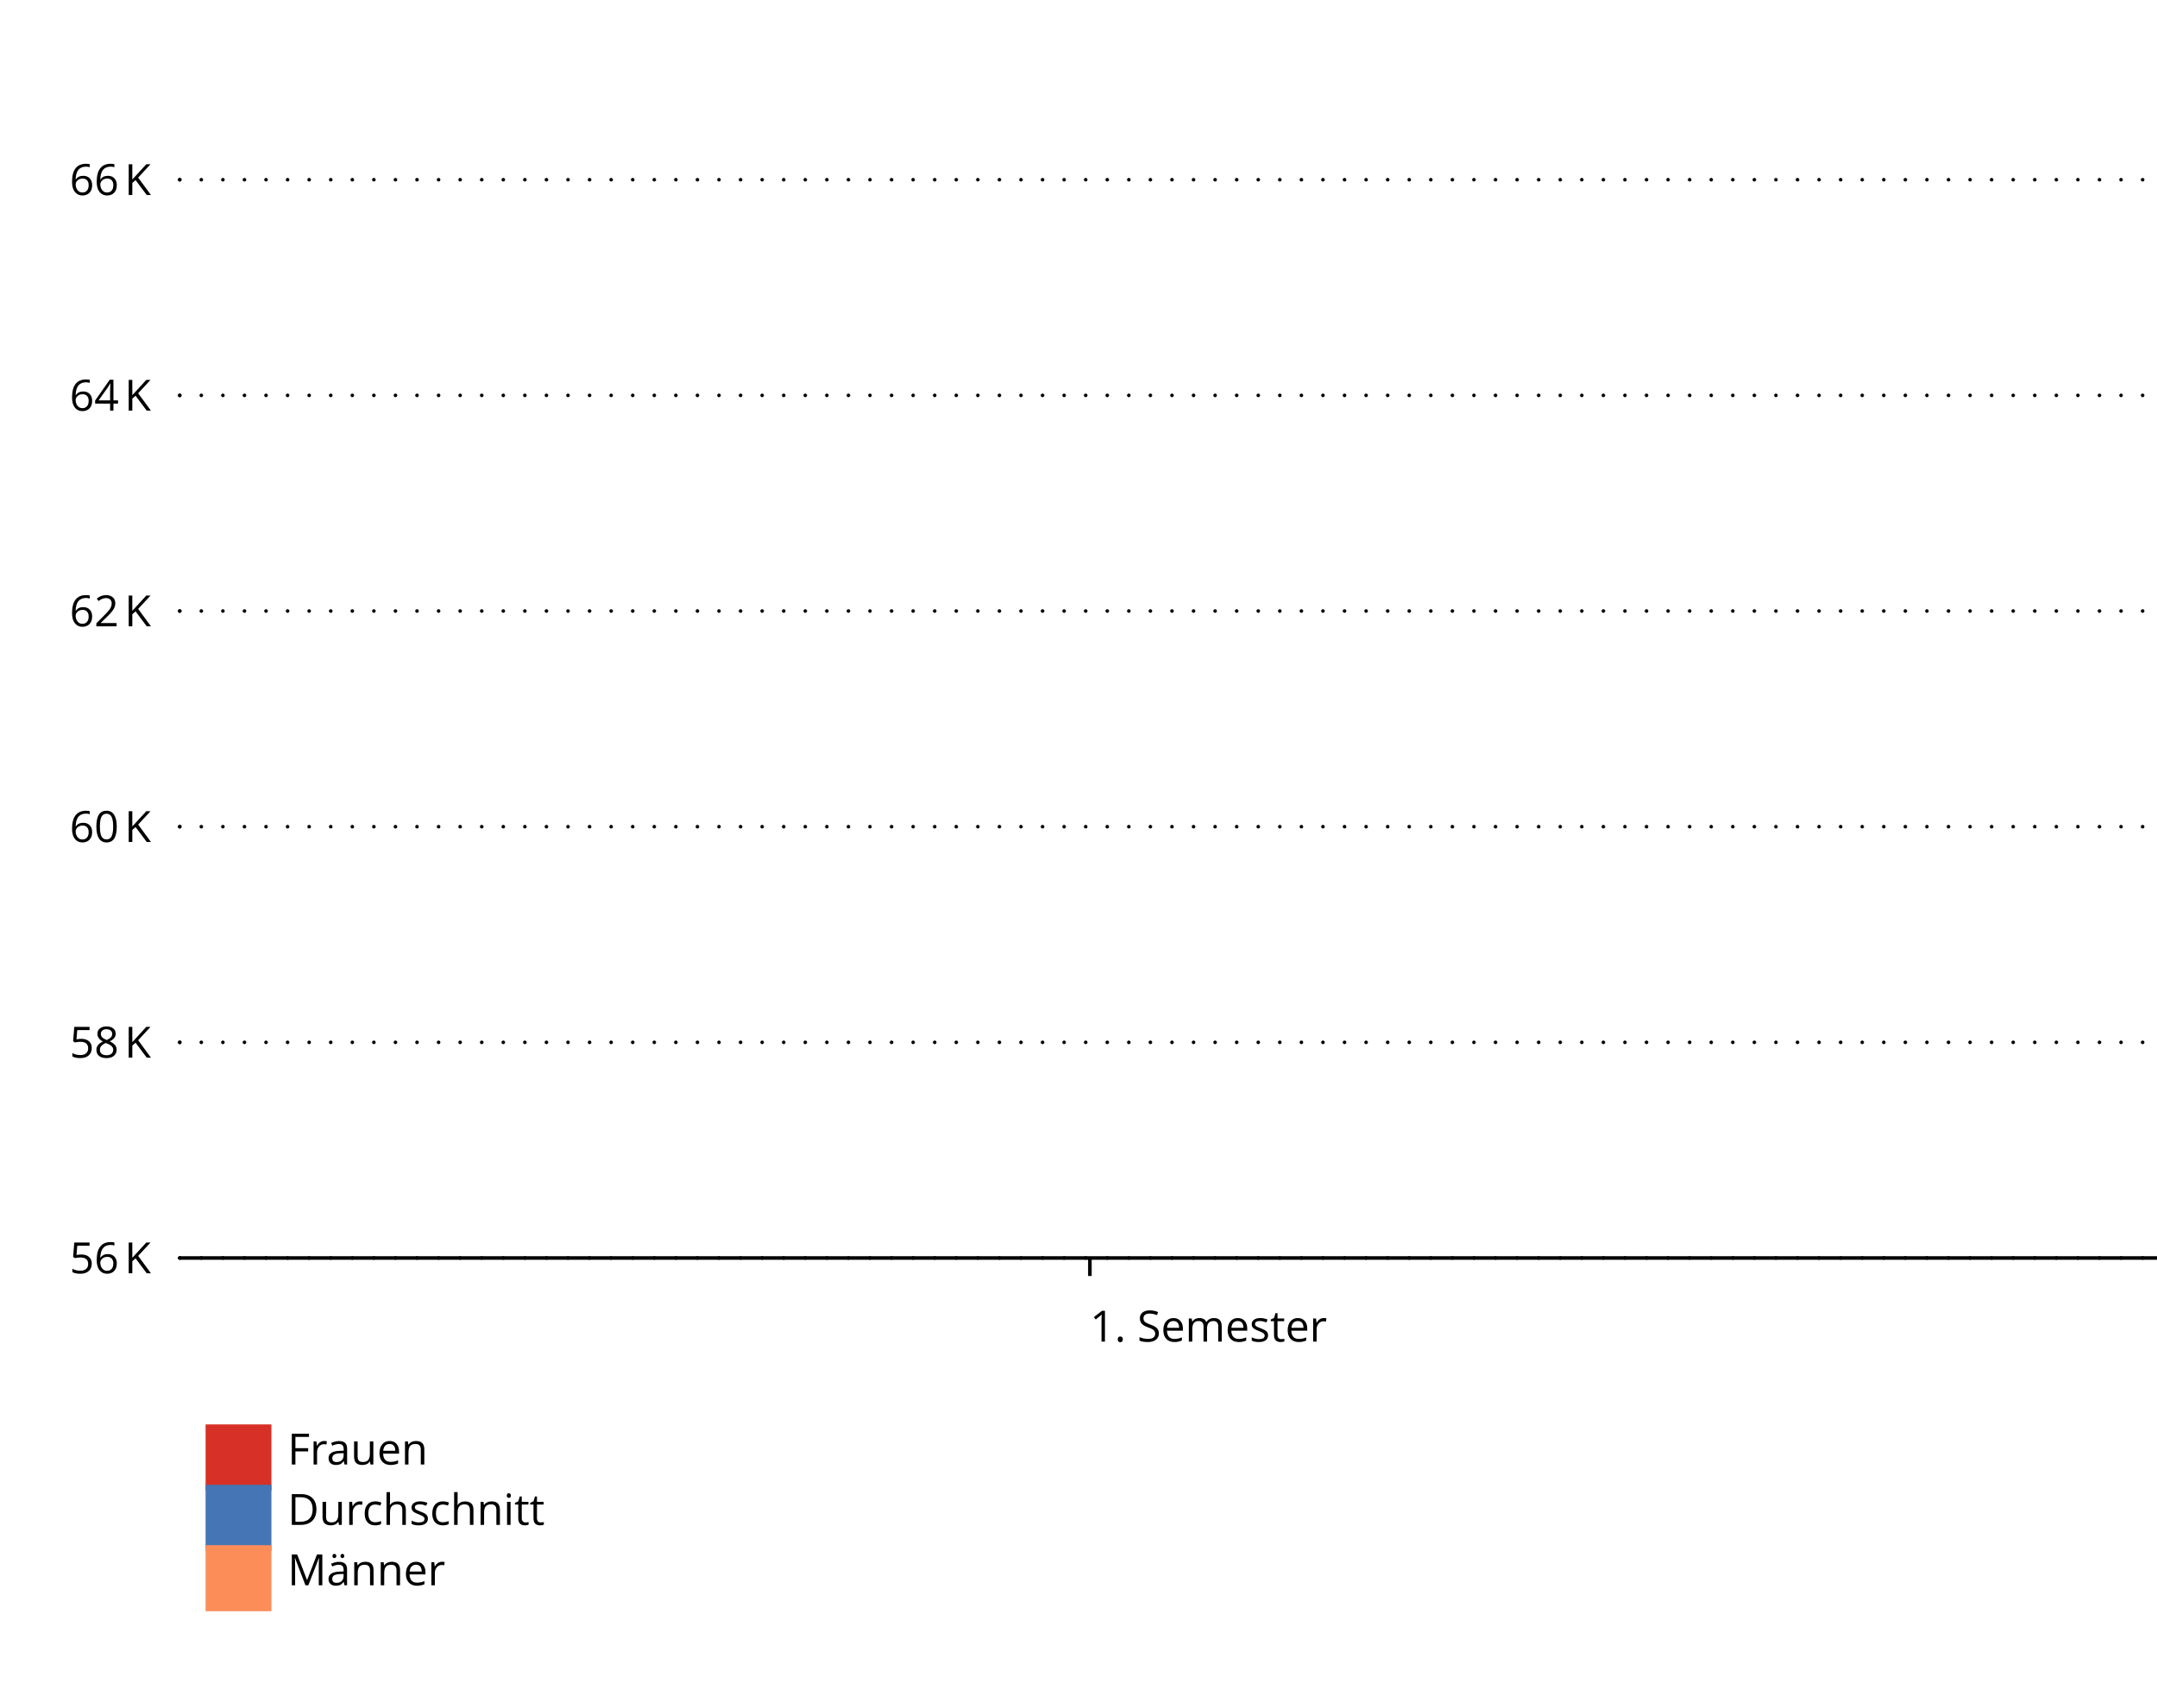
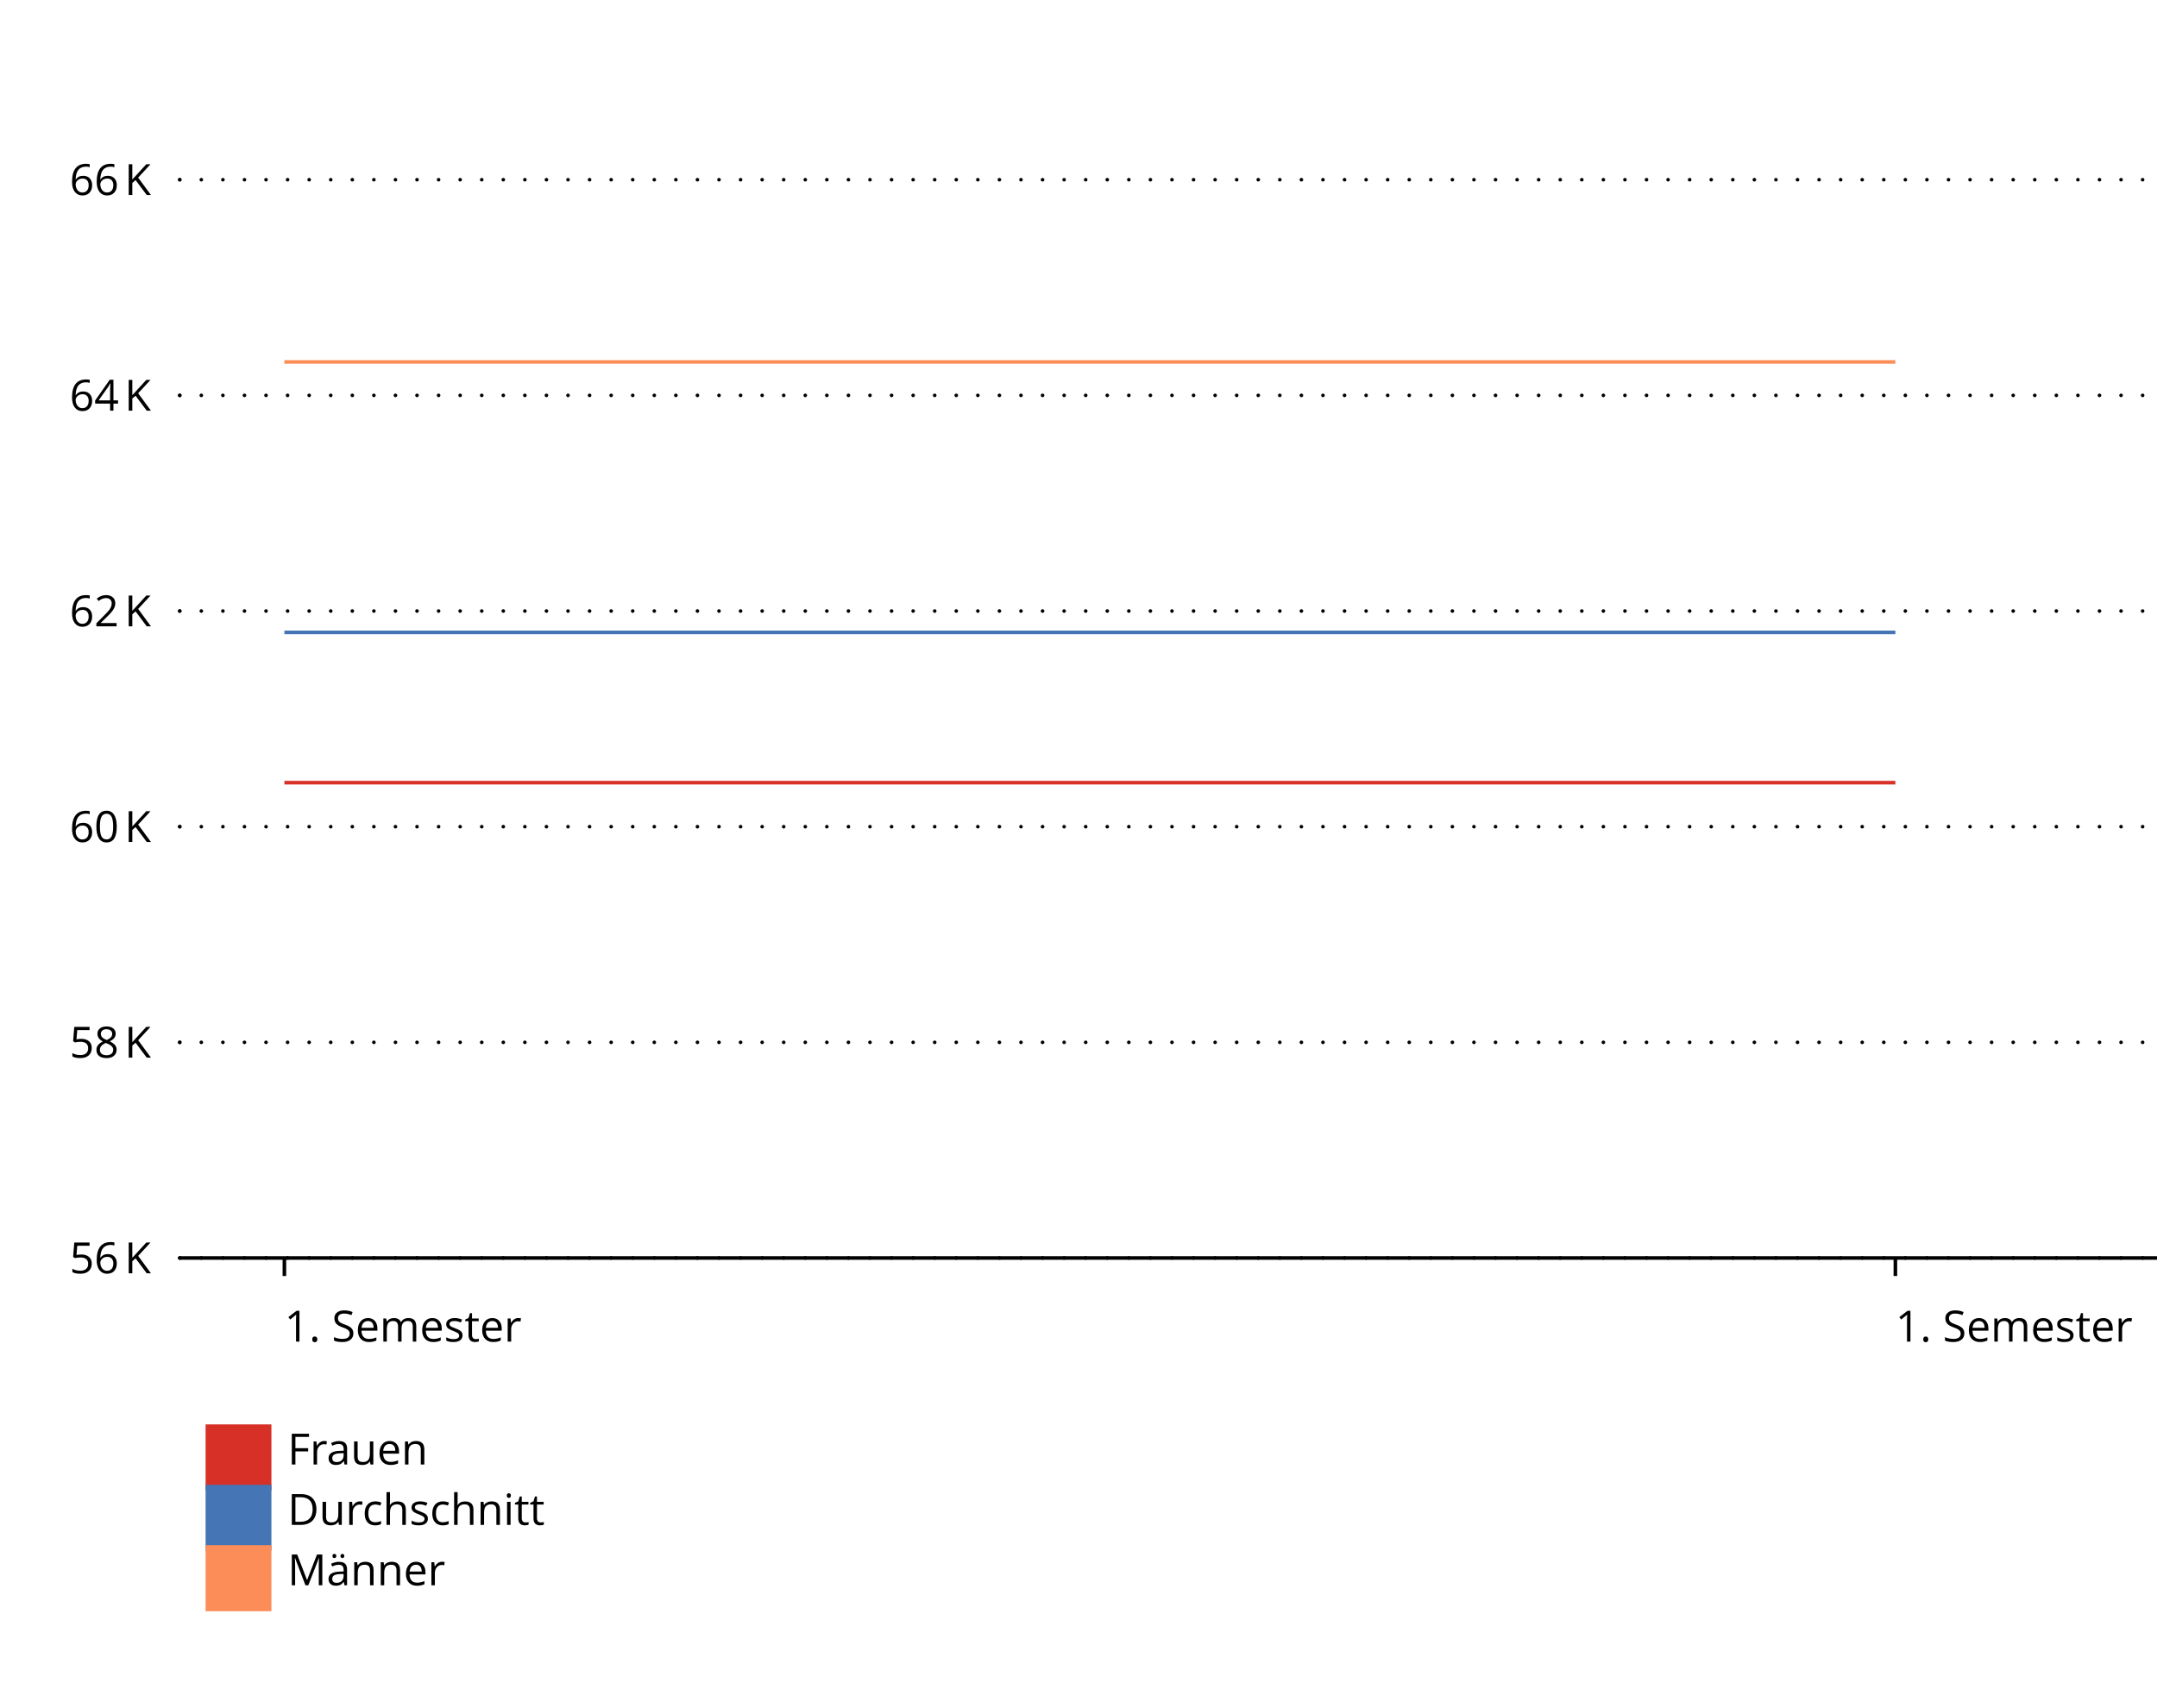
<svg xmlns="http://www.w3.org/2000/svg" viewBox="0 0 600 475" style="pointer-events:all;width:100%;height:100%">
  <g>
    <g role="presentation">
      <line x1="50" x2="600" y1="350" y2="350" style="stroke:#000000;fill:transparent;stroke-width:1;stroke-linecap:butt;stroke-linejoin:round" role="presentation" shape-rendering="auto" vector-effect="non-scaling-stroke" />
      <g role="presentation">
-         <line x1="303.168" x2="303.168" y1="350" y2="50" style="stroke:transparent;fill:none;stroke-width:1;stroke-linecap:round;stroke-linejoin:round;pointer-events:visible" role="presentation" shape-rendering="auto" vector-effect="non-scaling-stroke" />
-         <line x1="303.168" x2="303.168" y1="350" y2="355" style="stroke:#000000;fill:transparent;size:5px;stroke-width:1;stroke-linecap:butt;stroke-linejoin:round" role="presentation" shape-rendering="auto" vector-effect="non-scaling-stroke" />
-         <text direction="inherit" x="303.168" dx="0" y="363" dy="10.26">
-           <tspan x="303.168" dx="0" text-anchor="start" style="text-anchor:start;font-family:'Open Sans', 'Helvetica Neue', Helvetica, sans-serif;font-size:12px;letter-spacing:normal;padding:8px;fill:#000000;stroke:transparent;stroke-width:0">1. Semester</tspan>
+         <line x1="79.109" x2="79.109" y1="350" y2="50" style="stroke:transparent;fill:none;stroke-width:1;stroke-linecap:round;stroke-linejoin:round;pointer-events:visible" role="presentation" shape-rendering="auto" vector-effect="non-scaling-stroke" />
+         <line x1="79.109" x2="79.109" y1="350" y2="355" style="stroke:#000000;fill:transparent;size:5px;stroke-width:1;stroke-linecap:butt;stroke-linejoin:round" role="presentation" shape-rendering="auto" vector-effect="non-scaling-stroke" />
+         <text direction="inherit" x="79.109" dx="0" y="363" dy="10.26">
+           <tspan x="79.109" dx="0" text-anchor="start" style="text-anchor:start;font-family:'Open Sans', 'Helvetica Neue', Helvetica, sans-serif;font-size:12px;letter-spacing:normal;padding:8px;fill:#000000;stroke:transparent;stroke-width:0">1. Semester</tspan>
+         </text>
+       </g>
+       <g role="presentation">
+         <line x1="527.227" x2="527.227" y1="350" y2="50" style="stroke:transparent;fill:none;stroke-width:1;stroke-linecap:round;stroke-linejoin:round;pointer-events:visible" role="presentation" shape-rendering="auto" vector-effect="non-scaling-stroke" />
+         <line x1="527.227" x2="527.227" y1="350" y2="355" style="stroke:#000000;fill:transparent;size:5px;stroke-width:1;stroke-linecap:butt;stroke-linejoin:round" role="presentation" shape-rendering="auto" vector-effect="non-scaling-stroke" />
+         <text direction="inherit" x="527.227" dx="0" y="363" dy="10.26">
+           <tspan x="527.227" dx="0" text-anchor="start" style="text-anchor:start;font-family:'Open Sans', 'Helvetica Neue', Helvetica, sans-serif;font-size:12px;letter-spacing:normal;padding:8px;fill:#000000;stroke:transparent;stroke-width:0">1. Semester</tspan>
        </text>
      </g>
    </g>
    <g role="presentation">
      <line x1="50" x2="50" y1="50" y2="350" style="stroke:transparent;fill:transparent;stroke-width:1;stroke-linecap:butt;stroke-linejoin:round" role="presentation" shape-rendering="auto" vector-effect="non-scaling-stroke" />
      <g role="presentation">
        <line x1="50" x2="600" y1="350" y2="350" style="stroke:#000000;stroke-dasharray:0, 6;pointer-events:visible;fill:none;stroke-width:1;stroke-linecap:round;stroke-linejoin:round" role="presentation" shape-rendering="auto" vector-effect="non-scaling-stroke" />
        <line x1="50" x2="50" y1="350" y2="350" style="stroke:#000000;size:0;stroke-linecap:round;stroke-linejoin:round;fill:transparent;stroke-width:1" role="presentation" shape-rendering="auto" vector-effect="non-scaling-stroke" />
        <text direction="inherit" x="42" dx="0" y="350" dy="4.26">
          <tspan x="42" dx="0" text-anchor="end" style="text-anchor:end;font-family:'Open Sans', 'Helvetica Neue', Helvetica, sans-serif;font-size:12px;letter-spacing:normal;padding:8px;fill:#000000;stroke:transparent;stroke-width:0">56 K</tspan>
        </text>
      </g>
      <g role="presentation">
        <line x1="50" x2="600" y1="290" y2="290" style="stroke:#000000;stroke-dasharray:0, 6;pointer-events:visible;fill:none;stroke-width:1;stroke-linecap:round;stroke-linejoin:round" role="presentation" shape-rendering="auto" vector-effect="non-scaling-stroke" />
        <line x1="50" x2="50" y1="290" y2="290" style="stroke:#000000;size:0;stroke-linecap:round;stroke-linejoin:round;fill:transparent;stroke-width:1" role="presentation" shape-rendering="auto" vector-effect="non-scaling-stroke" />
        <text direction="inherit" x="42" dx="0" y="290" dy="4.26">
          <tspan x="42" dx="0" text-anchor="end" style="text-anchor:end;font-family:'Open Sans', 'Helvetica Neue', Helvetica, sans-serif;font-size:12px;letter-spacing:normal;padding:8px;fill:#000000;stroke:transparent;stroke-width:0">58 K</tspan>
        </text>
      </g>
      <g role="presentation">
        <line x1="50" x2="600" y1="230" y2="230" style="stroke:#000000;stroke-dasharray:0, 6;pointer-events:visible;fill:none;stroke-width:1;stroke-linecap:round;stroke-linejoin:round" role="presentation" shape-rendering="auto" vector-effect="non-scaling-stroke" />
        <line x1="50" x2="50" y1="230" y2="230" style="stroke:#000000;size:0;stroke-linecap:round;stroke-linejoin:round;fill:transparent;stroke-width:1" role="presentation" shape-rendering="auto" vector-effect="non-scaling-stroke" />
        <text direction="inherit" x="42" dx="0" y="230" dy="4.26">
          <tspan x="42" dx="0" text-anchor="end" style="text-anchor:end;font-family:'Open Sans', 'Helvetica Neue', Helvetica, sans-serif;font-size:12px;letter-spacing:normal;padding:8px;fill:#000000;stroke:transparent;stroke-width:0">60 K</tspan>
        </text>
      </g>
      <g role="presentation">
        <line x1="50" x2="600" y1="170" y2="170" style="stroke:#000000;stroke-dasharray:0, 6;pointer-events:visible;fill:none;stroke-width:1;stroke-linecap:round;stroke-linejoin:round" role="presentation" shape-rendering="auto" vector-effect="non-scaling-stroke" />
        <line x1="50" x2="50" y1="170" y2="170" style="stroke:#000000;size:0;stroke-linecap:round;stroke-linejoin:round;fill:transparent;stroke-width:1" role="presentation" shape-rendering="auto" vector-effect="non-scaling-stroke" />
        <text direction="inherit" x="42" dx="0" y="170" dy="4.26">
          <tspan x="42" dx="0" text-anchor="end" style="text-anchor:end;font-family:'Open Sans', 'Helvetica Neue', Helvetica, sans-serif;font-size:12px;letter-spacing:normal;padding:8px;fill:#000000;stroke:transparent;stroke-width:0">62 K</tspan>
        </text>
      </g>
      <g role="presentation">
        <line x1="50" x2="600" y1="110" y2="110" style="stroke:#000000;stroke-dasharray:0, 6;pointer-events:visible;fill:none;stroke-width:1;stroke-linecap:round;stroke-linejoin:round" role="presentation" shape-rendering="auto" vector-effect="non-scaling-stroke" />
        <line x1="50" x2="50" y1="110" y2="110" style="stroke:#000000;size:0;stroke-linecap:round;stroke-linejoin:round;fill:transparent;stroke-width:1" role="presentation" shape-rendering="auto" vector-effect="non-scaling-stroke" />
        <text direction="inherit" x="42" dx="0" y="110" dy="4.26">
          <tspan x="42" dx="0" text-anchor="end" style="text-anchor:end;font-family:'Open Sans', 'Helvetica Neue', Helvetica, sans-serif;font-size:12px;letter-spacing:normal;padding:8px;fill:#000000;stroke:transparent;stroke-width:0">64 K</tspan>
        </text>
      </g>
      <g role="presentation">
        <line x1="50" x2="600" y1="50" y2="50" style="stroke:#000000;stroke-dasharray:0, 6;pointer-events:visible;fill:none;stroke-width:1;stroke-linecap:round;stroke-linejoin:round" role="presentation" shape-rendering="auto" vector-effect="non-scaling-stroke" />
        <line x1="50" x2="50" y1="50" y2="50" style="stroke:#000000;size:0;stroke-linecap:round;stroke-linejoin:round;fill:transparent;stroke-width:1" role="presentation" shape-rendering="auto" vector-effect="non-scaling-stroke" />
        <text direction="inherit" x="42" dx="0" y="50" dy="4.26">
          <tspan x="42" dx="0" text-anchor="end" style="text-anchor:end;font-family:'Open Sans', 'Helvetica Neue', Helvetica, sans-serif;font-size:12px;letter-spacing:normal;padding:8px;fill:#000000;stroke:transparent;stroke-width:0">66 K</tspan>
        </text>
      </g>
    </g>
    <text direction="inherit" x="55" dx="0" y="420" dy="-8.28">
      <tspan x="55" dx="0" text-anchor="start" style="font-size:24px;fill:#d73027;font-family:'Gill Sans', 'Gill Sans MT', 'Ser­avek', 'Trebuchet MS', sans-serif;stroke:transparent">■</tspan>
      <tspan x="55" dx="0" dy="16.8" text-anchor="start" style="font-size:24px;fill:#4575b4;font-family:'Gill Sans', 'Gill Sans MT', 'Ser­avek', 'Trebuchet MS', sans-serif;stroke:transparent">■</tspan>
      <tspan x="55" dx="0" dy="16.8" text-anchor="start" style="font-size:24px;fill:#fc8d59;font-family:'Gill Sans', 'Gill Sans MT', 'Ser­avek', 'Trebuchet MS', sans-serif;stroke:transparent">■</tspan>
    </text>
    <text direction="inherit" x="80" dx="0" y="420" dy="-12.54">
      <tspan x="80" dx="0" text-anchor="start" style="text-anchor:start;font-family:'Open Sans', 'Helvetica Neue', Helvetica, sans-serif;font-size:12px;letter-spacing:normal;padding:8px;fill:#000000;stroke:transparent;stroke-width:0;parent:[object Object]">Frauen</tspan>
      <tspan x="80" dx="0" dy="16.8" text-anchor="start" style="text-anchor:start;font-family:'Open Sans', 'Helvetica Neue', Helvetica, sans-serif;font-size:12px;letter-spacing:normal;padding:8px;fill:#000000;stroke:transparent;stroke-width:0;parent:[object Object]">Durchschnitt</tspan>
      <tspan x="80" dx="0" dy="16.8" text-anchor="start" style="text-anchor:start;font-family:'Open Sans', 'Helvetica Neue', Helvetica, sans-serif;font-size:12px;letter-spacing:normal;padding:8px;fill:#000000;stroke:transparent;stroke-width:0;parent:[object Object]">Männer</tspan>
    </text>
    <g style="height:100%;width:100%;user-select:none" clip-path="url(#victory-clip-28)">
      <defs>
        <clipPath id="victory-clip-28">
          <rect x="50" y="50" width="550" height="300" role="presentation" shape-rendering="auto" vector-effect="non-scaling-stroke" />
        </clipPath>
      </defs>
-       <path style="fill:transparent;stroke:#d73027;stroke-width:0.2rem;opacity:1" role="presentation" shape-rendering="auto" />
+       <path d="M79.109,217.75L527.227,217.75" style="fill:transparent;stroke:#d73027;stroke-width:0.2rem;opacity:1" role="presentation" shape-rendering="auto" />
    </g>
    <g style="height:100%;width:100%;user-select:none" clip-path="url(#victory-clip-29)">
      <defs>
        <clipPath id="victory-clip-29">
          <rect x="50" y="50" width="550" height="300" role="presentation" shape-rendering="auto" vector-effect="non-scaling-stroke" />
        </clipPath>
      </defs>
-       <path style="fill:transparent;stroke:#4575b4;stroke-width:0.2rem;opacity:1" role="presentation" shape-rendering="auto" />
+       <path d="M79.109,175.946L527.227,175.946" style="fill:transparent;stroke:#4575b4;stroke-width:0.2rem;opacity:1" role="presentation" shape-rendering="auto" />
    </g>
    <g style="height:100%;width:100%;user-select:none" clip-path="url(#victory-clip-30)">
      <defs>
        <clipPath id="victory-clip-30">
          <rect x="50" y="50" width="550" height="300" role="presentation" shape-rendering="auto" vector-effect="non-scaling-stroke" />
        </clipPath>
      </defs>
-       <path style="fill:transparent;stroke:#fc8d59;stroke-width:0.2rem;opacity:1" role="presentation" shape-rendering="auto" />
+       <path d="M79.109,100.7L527.227,100.7" style="fill:transparent;stroke:#fc8d59;stroke-width:0.2rem;opacity:1" role="presentation" shape-rendering="auto" />
    </g>
  </g>
</svg>
